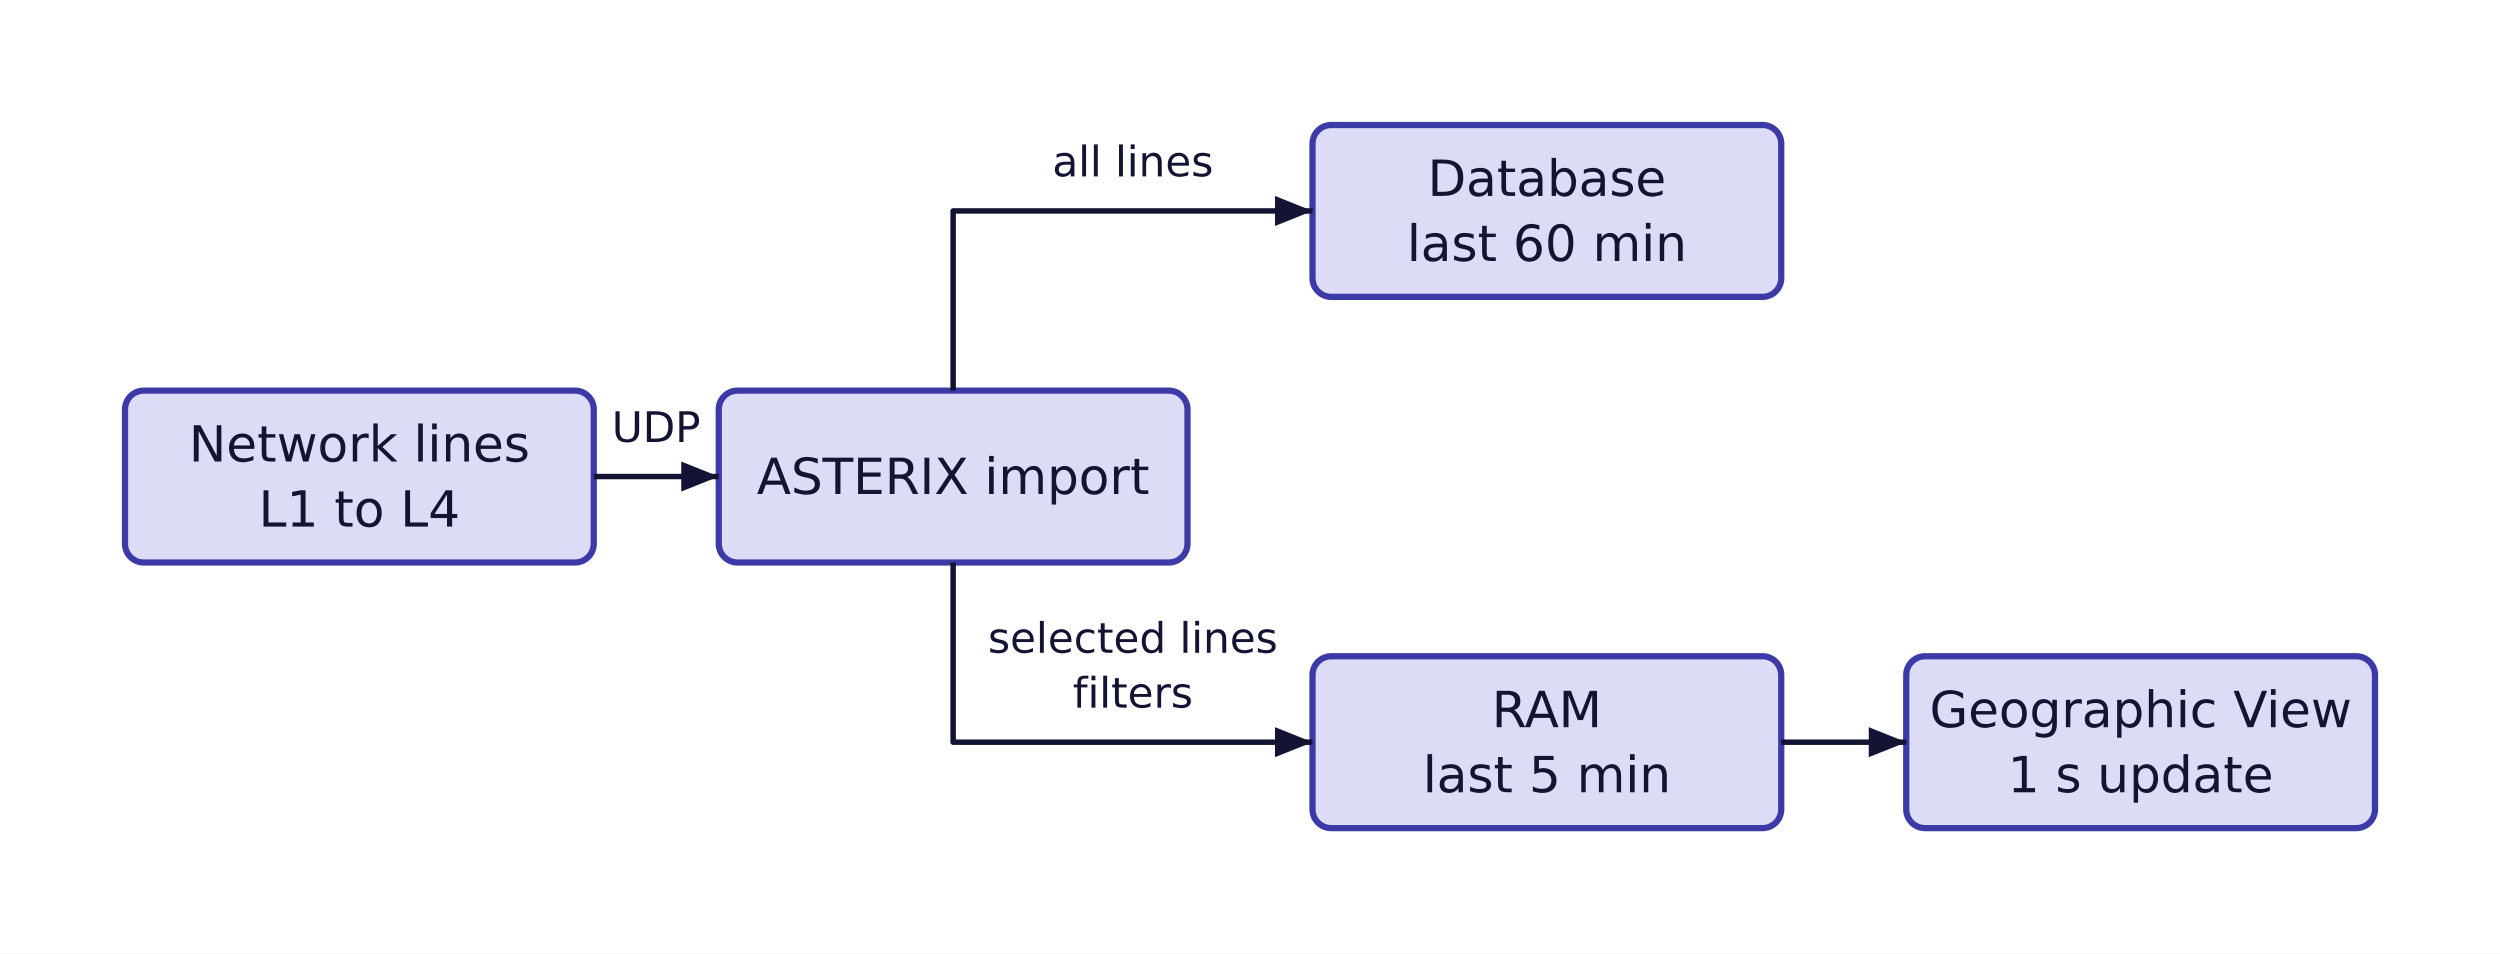
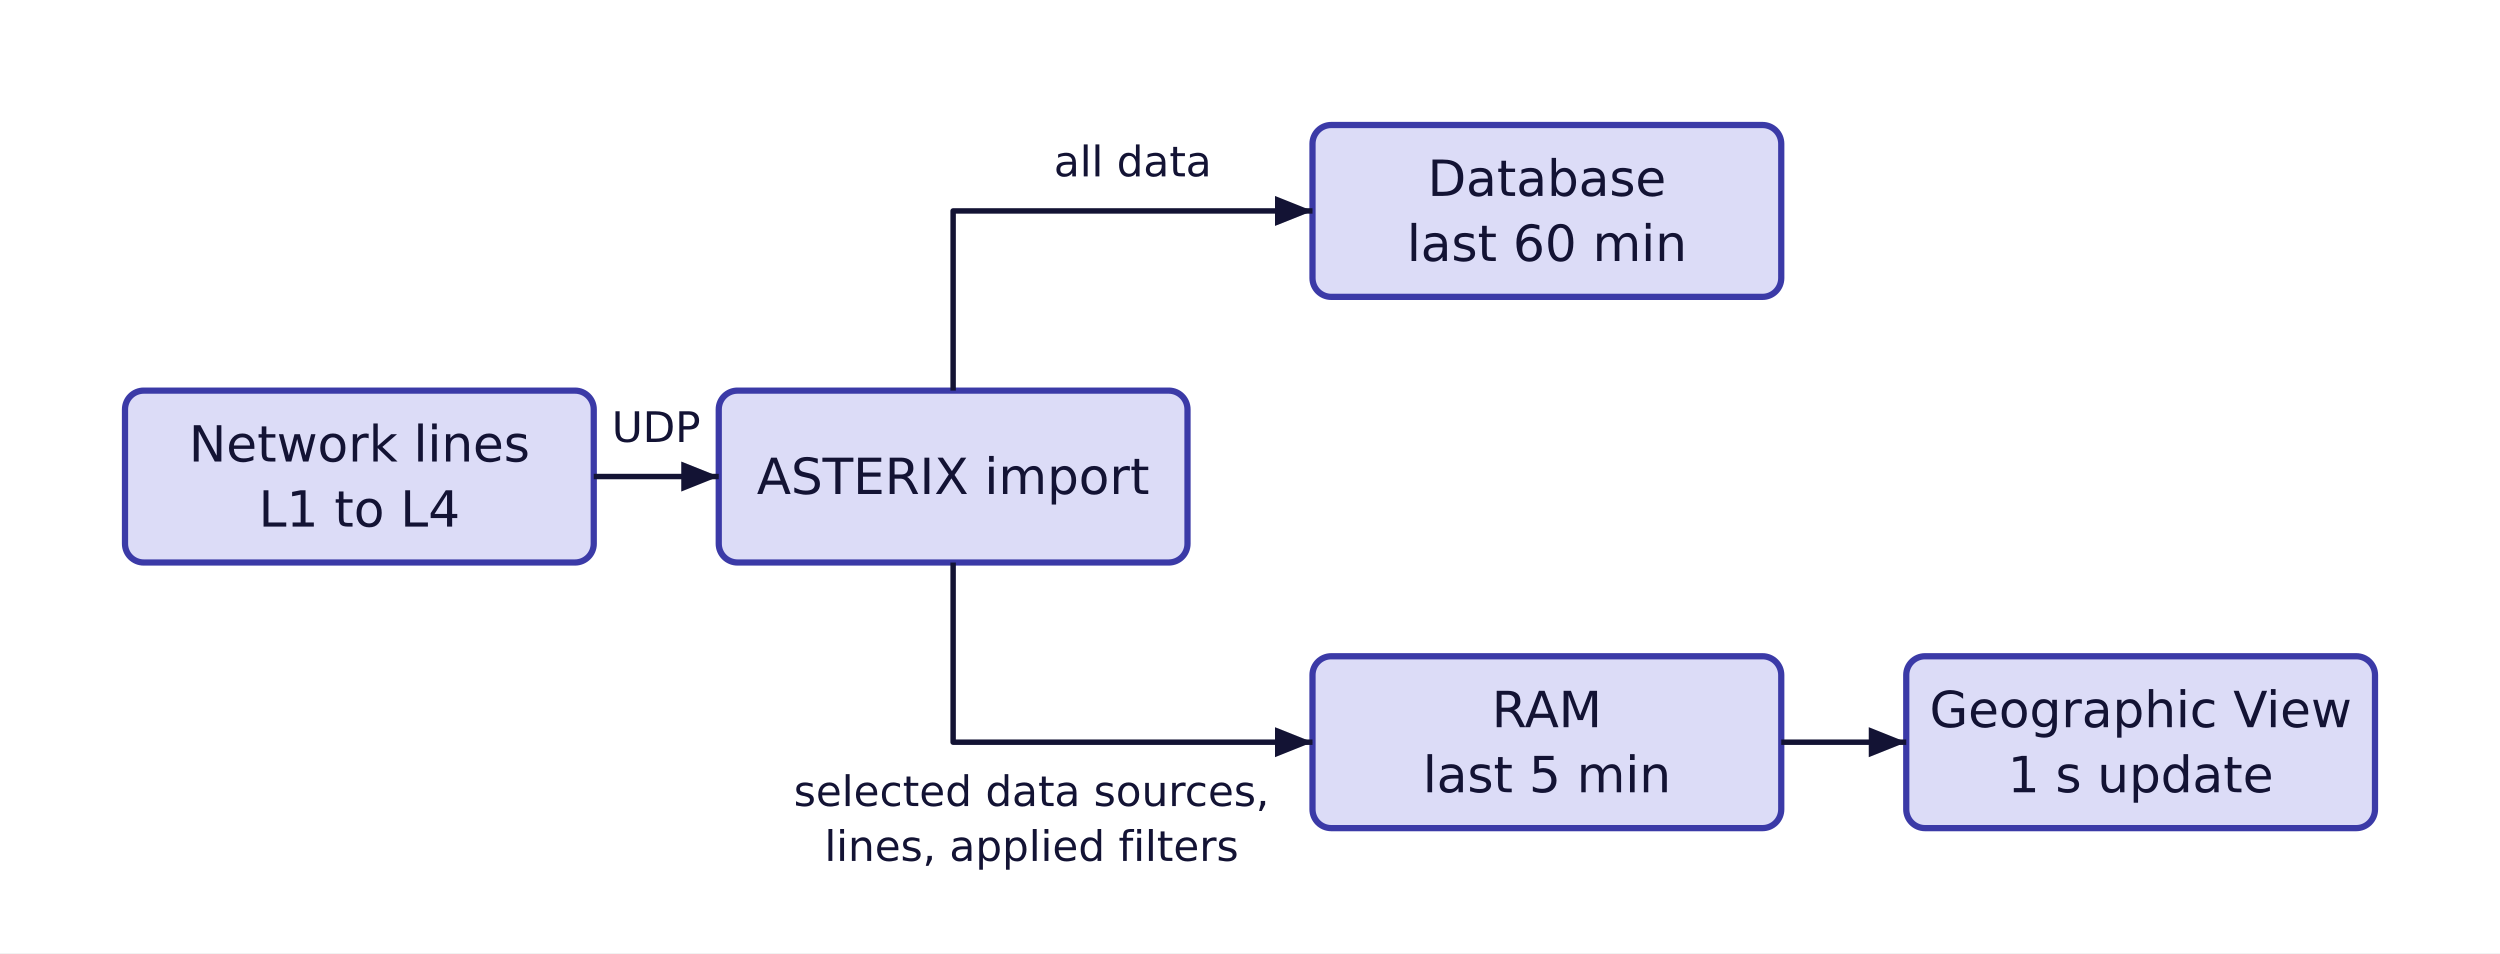
<svg xmlns="http://www.w3.org/2000/svg" version="1.1" width="160.0mm" height="61.00mm" viewBox="0 0 160.0 61.00">
  <defs>
    <marker id="arrow-dark" viewBox="0 0 10 8" refX="10" refY="4" markerWidth="2.4" markerHeight="2.0" markerUnits="userSpaceOnUse" orient="auto">
      <path d="M 0 0 L 10 4 L 0 8 z" fill="#131334" />
    </marker>
    <marker id="arrow-alert" viewBox="0 0 10 8" refX="10" refY="4" markerWidth="2.4" markerHeight="2.0" markerUnits="userSpaceOnUse" orient="auto">
      <path d="M 0 0 L 10 4 L 0 8 z" fill="#A02020" />
    </marker>
  </defs>
  <rect x="0" y="0" width="160.0" height="61.00" fill="#FFFFFF" />
  <rect x="8.00" y="25.00" width="30.00" height="11.00" rx="1.2" ry="1.2" fill="#DCDCF7" stroke="#3B3AA7" stroke-width="0.4" />
  <text x="23.00" y="29.54" font-family="DejaVu Sans, Verdana, sans-serif" font-size="3.2" fill="#131334" text-anchor="middle">Network lines</text>
  <text x="23.00" y="33.70" font-family="DejaVu Sans, Verdana, sans-serif" font-size="3.2" fill="#131334" text-anchor="middle">L1 to L4</text>
  <rect x="46.00" y="25.00" width="30.00" height="11.00" rx="1.2" ry="1.2" fill="#DCDCF7" stroke="#3B3AA7" stroke-width="0.4" />
  <text x="61.00" y="31.62" font-family="DejaVu Sans, Verdana, sans-serif" font-size="3.2" fill="#131334" text-anchor="middle">ASTERIX import</text>
  <rect x="84.00" y="8.00" width="30.00" height="11.00" rx="1.2" ry="1.2" fill="#DCDCF7" stroke="#3B3AA7" stroke-width="0.4" />
  <text x="99.00" y="12.54" font-family="DejaVu Sans, Verdana, sans-serif" font-size="3.2" fill="#131334" text-anchor="middle">Database</text>
  <text x="99.00" y="16.70" font-family="DejaVu Sans, Verdana, sans-serif" font-size="3.2" fill="#131334" text-anchor="middle">last 60 min</text>
  <rect x="84.00" y="42.00" width="30.00" height="11.00" rx="1.2" ry="1.2" fill="#DCDCF7" stroke="#3B3AA7" stroke-width="0.4" />
  <text x="99.00" y="46.54" font-family="DejaVu Sans, Verdana, sans-serif" font-size="3.2" fill="#131334" text-anchor="middle">RAM</text>
  <text x="99.00" y="50.70" font-family="DejaVu Sans, Verdana, sans-serif" font-size="3.2" fill="#131334" text-anchor="middle">last 5 min</text>
  <rect x="122.00" y="42.00" width="30.00" height="11.00" rx="1.2" ry="1.2" fill="#DCDCF7" stroke="#3B3AA7" stroke-width="0.4" />
  <text x="137.00" y="46.54" font-family="DejaVu Sans, Verdana, sans-serif" font-size="3.2" fill="#131334" text-anchor="middle">Geographic View</text>
  <text x="137.00" y="50.70" font-family="DejaVu Sans, Verdana, sans-serif" font-size="3.2" fill="#131334" text-anchor="middle">1 s update</text>
  <polyline points="38.00,30.50 46.00,30.50" fill="none" stroke="#131334" stroke-width="0.35" stroke-linejoin="round" marker-end="url(#arrow-dark)" />
  <text x="42.00" y="28.29" font-family="DejaVu Sans, Verdana, sans-serif" font-size="2.7" fill="#131334" text-anchor="middle">UDP</text>
  <polyline points="61.00,25.00 61.00,13.50 84.00,13.50" fill="none" stroke="#131334" stroke-width="0.35" stroke-linejoin="round" marker-end="url(#arrow-dark)" />
-   <text x="72.50" y="11.29" font-family="DejaVu Sans, Verdana, sans-serif" font-size="2.7" fill="#131334" text-anchor="middle">all lines</text>
+   <text x="72.50" y="11.29" font-family="DejaVu Sans, Verdana, sans-serif" font-size="2.7" fill="#131334" text-anchor="middle">all data</text>
  <polyline points="61.00,36.00 61.00,47.50 84.00,47.50" fill="none" stroke="#131334" stroke-width="0.35" stroke-linejoin="round" marker-end="url(#arrow-dark)" />
-   <text x="72.50" y="41.78" font-family="DejaVu Sans, Verdana, sans-serif" font-size="2.7" fill="#131334" text-anchor="middle">selected lines</text>
-   <text x="72.50" y="45.29" font-family="DejaVu Sans, Verdana, sans-serif" font-size="2.7" fill="#131334" text-anchor="middle">filters</text>
  <polyline points="114.00,47.50 122.00,47.50" fill="none" stroke="#131334" stroke-width="0.35" stroke-linejoin="round" marker-end="url(#arrow-dark)" />
+   <text x="66.02" y="51.59" font-family="DejaVu Sans, Verdana, sans-serif" font-size="2.7" fill="#131334" text-anchor="middle">selected data sources,</text>
+   <text x="66.02" y="55.10" font-family="DejaVu Sans, Verdana, sans-serif" font-size="2.7" fill="#131334" text-anchor="middle">lines, applied filters</text>
</svg>
